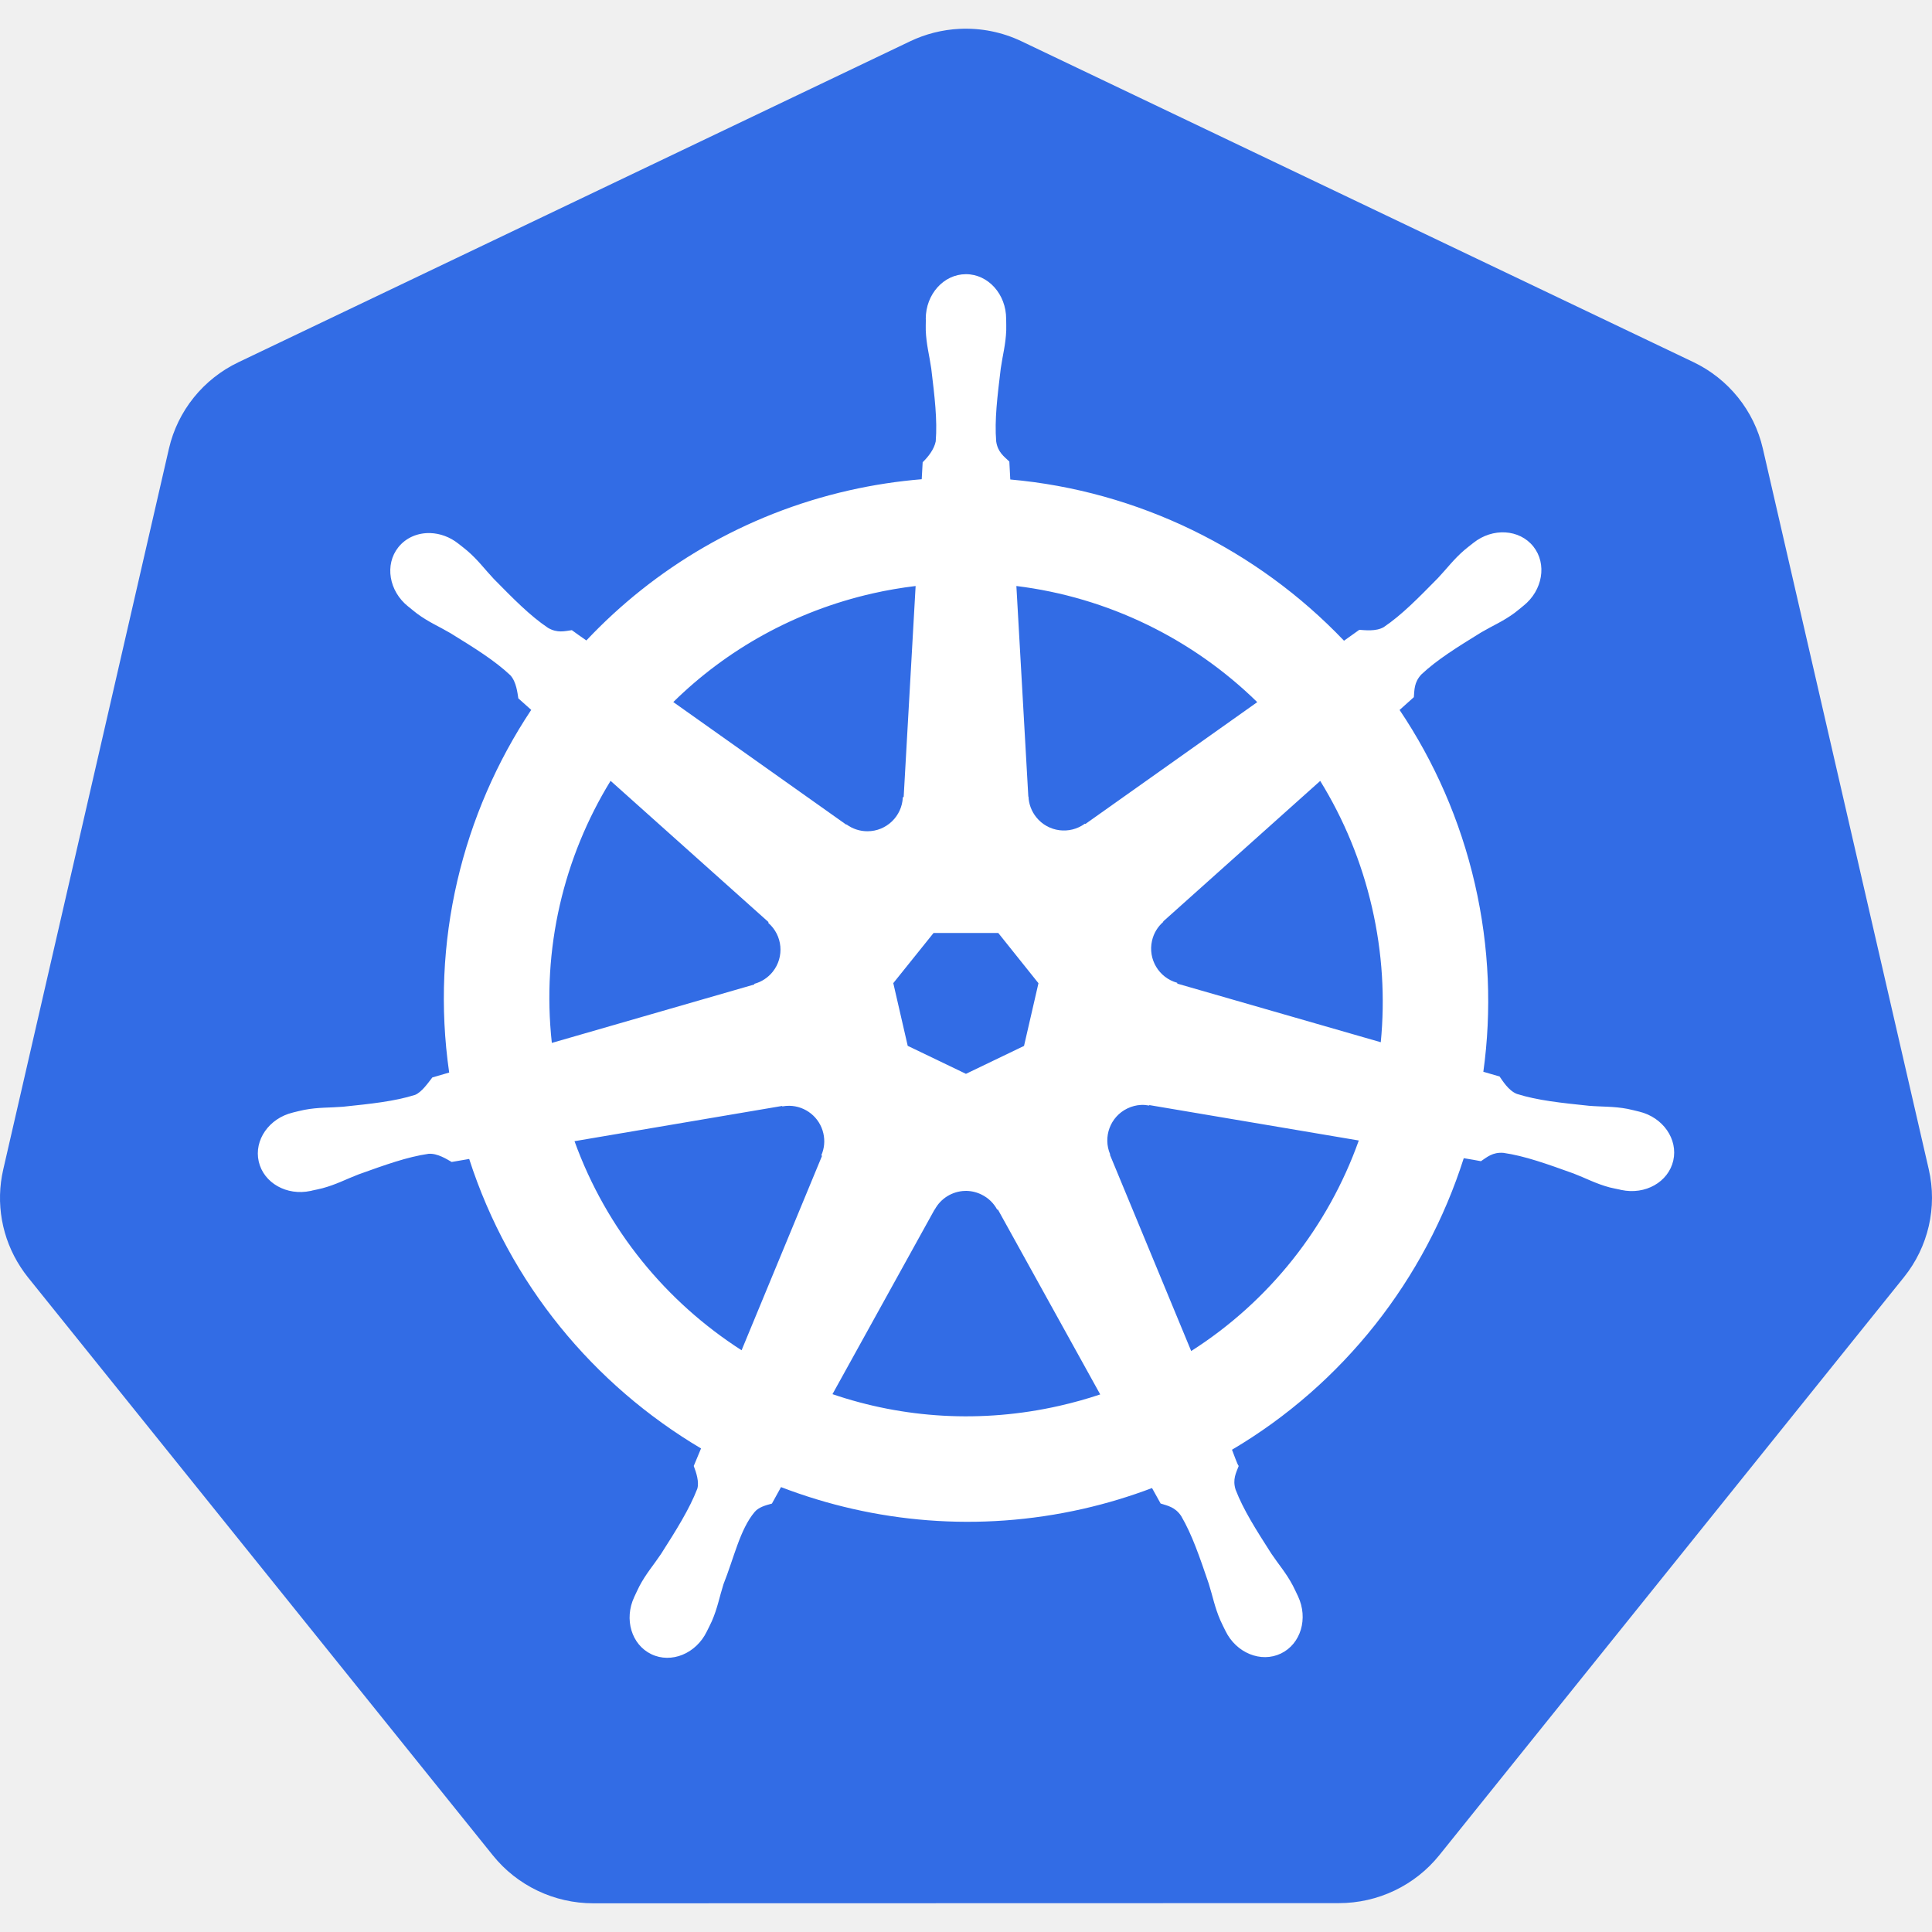
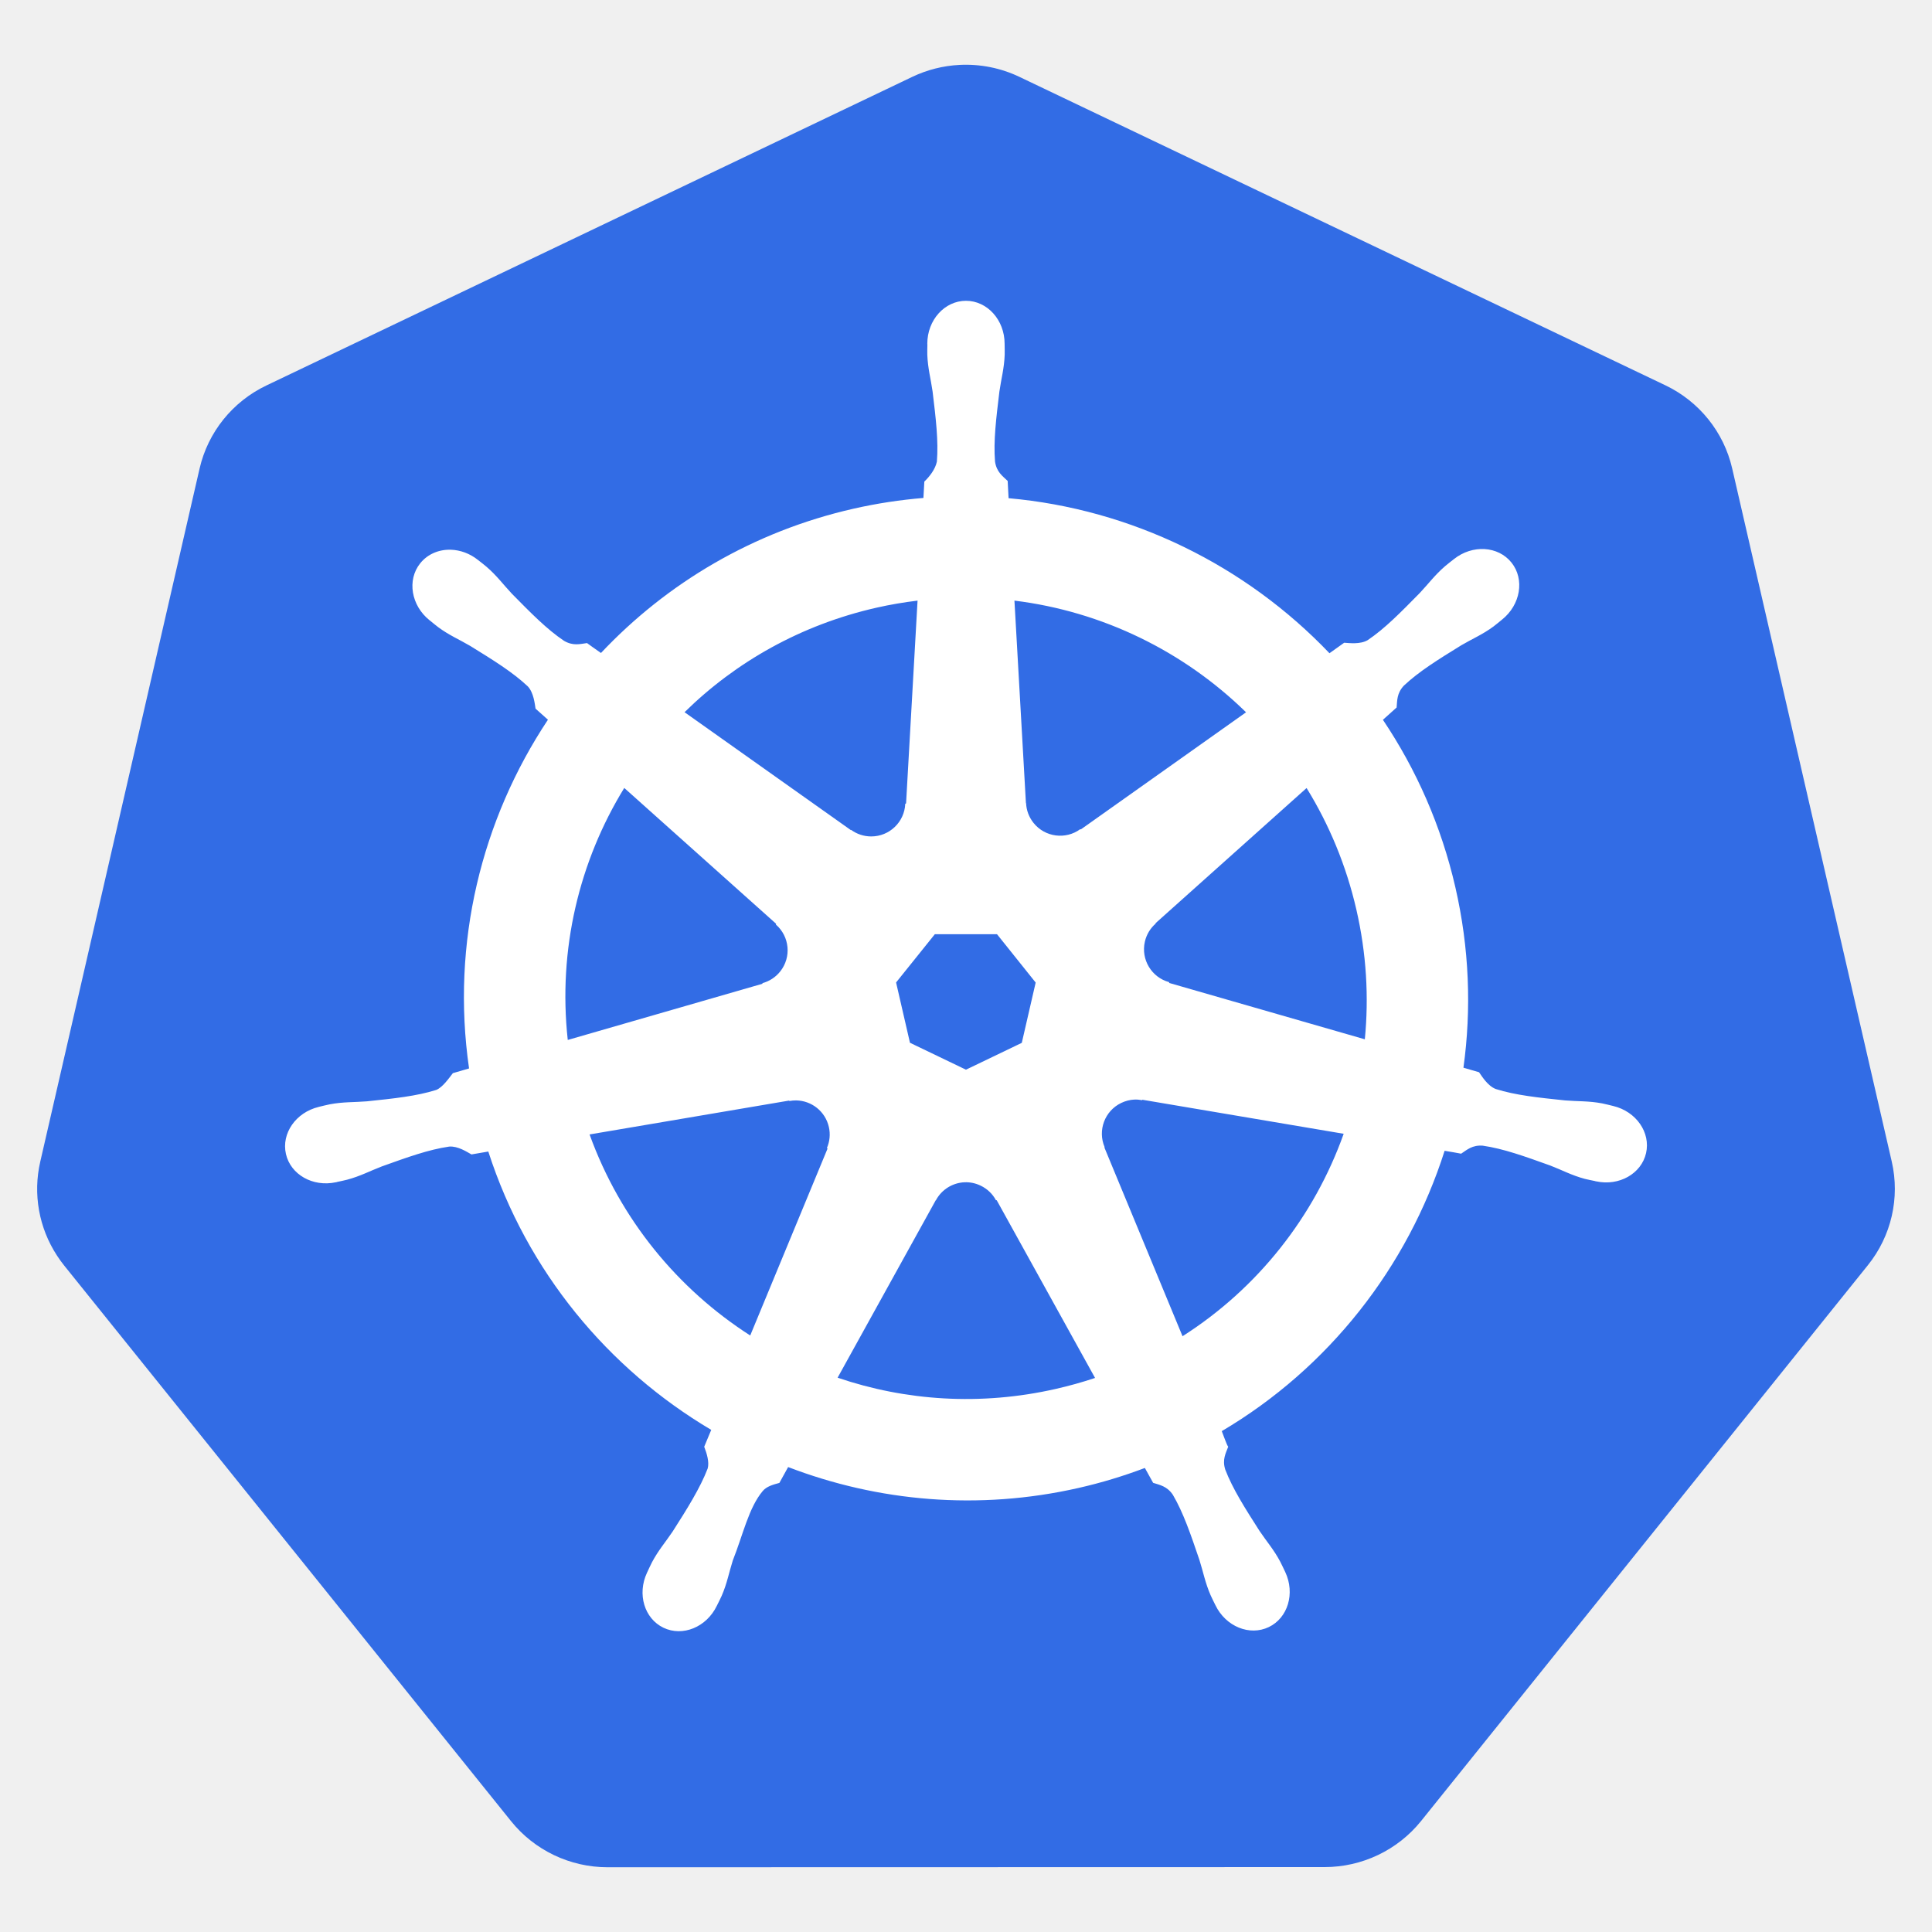
- <svg xmlns="http://www.w3.org/2000/svg" id="svg2" version="1.1" viewBox="0 0 777 753.918" width="32" height="32">
+ <svg xmlns="http://www.w3.org/2000/svg" id="svg2" version="1.1" viewBox="-15.54 -27.08 808.08 808.08" width="32" height="32">
  <defs id="defs4" />
  <g id="layer1" transform="translate(-21.47596,-178.535)">
    <g id="g1350" transform="matrix(1.055686,0,0,1.055686,-1.195899,-9.941807)">
      <path style="fill:#326ce5;fill-opacity:1;stroke:none;stroke-width:0;stroke-miterlimit:4;stroke-dasharray:none;stroke-opacity:1" d="m 386.932,178.598 a 48.93,48.529 0 0 0 -18.751,4.745 L 112.306,305.603 A 48.93,48.529 0 0 0 85.831,338.524 L 22.705,613.15 a 48.93,48.529 0 0 0 6.643,37.208 48.93,48.529 0 0 0 2.782,3.862 L 209.236,874.425 a 48.93,48.529 0 0 0 38.255,18.26 l 284.018,-0.065 a 48.93,48.529 0 0 0 38.255,-18.228 L 746.806,654.154 a 48.93,48.529 0 0 0 9.457,-41.07 L 693.039,338.458 A 48.93,48.529 0 0 0 666.565,305.537 L 410.657,183.343 a 48.93,48.529 0 0 0 -23.725,-4.745 z" id="path3055" />
      <path id="path3059" d="m 389.467,272.057 c -8.458,8.6e-4 -15.316,7.619 -15.315,17.017 10e-6,0.144 0.029,0.282 0.033,0.425 -0.013,1.277 -0.074,2.815 -0.033,3.927 0.202,5.42 1.383,9.569 2.094,14.563 1.288,10.688 2.368,19.548 1.702,27.783 -0.648,3.105 -2.935,5.945 -4.974,7.919 l -0.36,6.479 c -9.191,0.761 -18.444,2.156 -27.685,4.254 -39.767,9.029 -74.005,29.513 -100.072,57.17 -1.691,-1.154 -4.651,-3.277 -5.531,-3.927 -2.734,0.369 -5.498,1.213 -9.097,-0.884 -6.854,-4.614 -13.096,-10.982 -20.649,-18.653 -3.461,-3.67 -5.967,-7.164 -10.079,-10.701 -0.934,-0.803 -2.359,-1.89 -3.403,-2.716 -3.215,-2.563 -7.006,-3.9 -10.668,-4.025 -4.708,-0.161 -9.24,1.68 -12.206,5.4 -5.273,6.613 -3.585,16.722 3.763,22.58 0.075,0.059 0.154,0.106 0.229,0.164 1.01,0.819 2.246,1.867 3.174,2.553 4.364,3.222 8.349,4.871 12.697,7.429 9.16,5.657 16.753,10.347 22.776,16.002 2.352,2.507 2.763,6.925 3.076,8.836 l 4.909,4.385 c -26.278,39.546 -38.439,88.393 -31.252,138.164 l -6.414,1.865 c -1.69,2.183 -4.079,5.618 -6.578,6.643 -7.88,2.482 -16.749,3.394 -27.456,4.516 -5.027,0.418 -9.364,0.169 -14.693,1.178 -1.173,0.222 -2.807,0.648 -4.091,0.949 -0.045,0.009 -0.086,0.023 -0.131,0.033 -0.07,0.016 -0.162,0.05 -0.229,0.065 -9.027,2.181 -14.826,10.478 -12.959,18.653 1.867,8.177 10.685,13.149 19.766,11.192 0.066,-0.015 0.161,-0.018 0.229,-0.033 0.103,-0.024 0.193,-0.073 0.295,-0.098 1.266,-0.278 2.852,-0.587 3.96,-0.884 5.239,-1.403 9.034,-3.464 13.744,-5.269 10.134,-3.635 18.527,-6.671 26.703,-7.854 3.415,-0.267 7.013,2.107 8.803,3.109 l 6.676,-1.145 c 15.363,47.629 47.557,86.126 88.324,110.282 l -2.782,6.676 c 1.003,2.592 2.108,6.1 1.362,8.66 -2.973,7.709 -8.064,15.845 -13.862,24.916 -2.807,4.191 -5.681,7.443 -8.214,12.239 -0.606,1.148 -1.378,2.91 -1.963,4.123 -3.936,8.422 -1.049,18.122 6.512,21.762 7.609,3.663 17.053,-0.2 21.14,-8.639 0.006,-0.012 0.027,-0.021 0.033,-0.033 0.004,-0.009 -0.004,-0.024 0,-0.033 0.582,-1.196 1.407,-2.769 1.898,-3.894 2.17,-4.971 2.892,-9.231 4.418,-14.039 4.052,-10.179 6.279,-20.859 11.857,-27.514 1.528,-1.822 4.018,-2.523 6.6,-3.215 l 3.469,-6.283 c 35.54,13.642 75.321,17.302 115.06,8.279 9.066,-2.058 17.817,-4.722 26.278,-7.919 0.975,1.729 2.787,5.053 3.272,5.89 2.624,0.854 5.488,1.294 7.821,4.745 4.173,7.13 7.028,15.566 10.505,25.754 1.526,4.808 2.28,9.068 4.451,14.039 0.495,1.133 1.315,2.728 1.898,3.927 4.079,8.466 13.553,12.343 21.173,8.672 7.56,-3.642 10.451,-13.341 6.512,-21.762 -0.585,-1.213 -1.39,-2.976 -1.996,-4.123 -2.534,-4.796 -5.406,-8.016 -8.214,-12.206 -5.799,-9.071 -10.608,-16.606 -13.581,-24.314 -1.243,-3.976 0.21,-6.448 1.178,-9.032 -0.58,-0.665 -1.821,-4.419 -2.553,-6.185 42.367,-25.015 73.616,-64.948 88.291,-111.068 1.982,0.311 5.426,0.921 6.545,1.145 2.303,-1.519 4.421,-3.501 8.574,-3.174 8.177,1.183 16.57,4.22 26.703,7.854 4.71,1.804 8.505,3.899 13.744,5.301 1.107,0.296 2.694,0.573 3.96,0.851 0.102,0.025 0.192,0.075 0.295,0.098 0.068,0.015 0.164,0.018 0.229,0.033 9.082,1.955 17.901,-3.015 19.766,-11.192 1.865,-8.175 -3.931,-16.474 -12.959,-18.653 -1.313,-0.299 -3.175,-0.806 -4.451,-1.047 -5.329,-1.009 -9.667,-0.76 -14.693,-1.178 -10.707,-1.122 -19.576,-2.034 -27.456,-4.516 -3.213,-1.246 -5.499,-5.07 -6.61,-6.643 l -6.185,-1.8 c 3.207,-23.2 2.342,-47.345 -3.207,-71.504 -5.601,-24.384 -15.499,-46.685 -28.7,-66.333 1.587,-1.442 4.583,-4.095 5.432,-4.876 0.248,-2.748 0.035,-5.629 2.88,-8.672 6.023,-5.656 13.617,-10.345 22.776,-16.002 4.348,-2.558 8.367,-4.207 12.73,-7.429 0.987,-0.729 2.334,-1.882 3.371,-2.716 7.346,-5.86 9.038,-15.968 3.763,-22.58 -5.275,-6.612 -15.495,-7.235 -22.842,-1.374 -1.046,0.828 -2.465,1.909 -3.403,2.716 -4.112,3.537 -6.651,7.031 -10.112,10.701 -7.553,7.672 -13.796,14.072 -20.649,18.686 -2.97,1.729 -7.32,1.131 -9.294,1.014 l -5.825,4.156 C 500.273,376.863 455.049,354.595 406.353,350.269 c -0.136,-2.041 -0.315,-5.729 -0.36,-6.839 -1.994,-1.908 -4.402,-3.536 -5.007,-7.658 -0.666,-8.235 0.446,-17.095 1.734,-27.783 0.711,-4.994 1.893,-9.142 2.094,-14.563 0.046,-1.232 -0.028,-3.02 -0.033,-4.352 -10e-4,-9.398 -6.857,-17.018 -15.315,-17.017 z m -19.177,118.791 -4.549,80.339 -0.327,0.164 c -0.305,7.187 -6.22,12.926 -13.483,12.926 -2.975,0 -5.721,-0.955 -7.952,-2.585 l -0.131,0.065 -65.875,-46.698 c 20.246,-19.908 46.142,-34.621 75.987,-41.397 5.452,-1.238 10.901,-2.156 16.33,-2.814 z m 38.386,0 c 34.844,4.285 67.067,20.063 91.76,44.244 l -65.45,46.404 -0.229,-0.098 c -5.809,4.243 -13.994,3.19 -18.522,-2.487 -1.855,-2.326 -2.828,-5.06 -2.945,-7.821 l -0.066,-0.033 z m -154.592,74.22 60.148,53.8 -0.065,0.327 c 5.429,4.72 6.23,12.91 1.702,18.588 -1.855,2.326 -4.338,3.886 -7.003,4.614 l -0.065,0.262 -77.1,22.253 c -3.924,-35.882 4.533,-70.763 22.384,-99.843 z m 270.339,0.033 c 8.937,14.485 15.704,30.664 19.733,48.204 3.98,17.329 4.979,34.627 3.338,51.345 l -77.492,-22.318 -0.065,-0.327 c -6.939,-1.897 -11.204,-8.955 -9.588,-16.035 0.662,-2.9 2.201,-5.354 4.287,-7.167 l -0.033,-0.164 59.821,-53.538 z M 377.13,523.023 h 24.642 l 15.315,19.144 -5.498,23.889 -22.122,10.636 -22.187,-10.668 -5.498,-23.889 z m 78.998,65.515 c 1.047,-0.053 2.09,0.042 3.109,0.229 l 0.131,-0.164 79.75,13.483 c -11.671,32.791 -34.005,61.198 -63.846,80.208 l -30.958,-74.776 0.098,-0.131 c -2.844,-6.608 0.002,-14.357 6.545,-17.508 1.675,-0.807 3.425,-1.254 5.171,-1.342 z m -133.942,0.327 c 6.086,0.085 11.545,4.309 12.959,10.505 0.662,2.9 0.34,5.774 -0.753,8.312 l 0.229,0.295 -30.63,74.023 C 275.352,663.623 252.542,636.108 240.341,602.348 l 79.063,-13.417 0.131,0.164 c 0.884,-0.163 1.781,-0.241 2.651,-0.229 z m 66.791,32.43 c 2.12,-0.078 4.271,0.357 6.316,1.342 2.68,1.291 4.751,3.323 6.054,5.76 h 0.295 l 38.975,70.424 c -5.058,1.696 -10.258,3.145 -15.577,4.352 -29.808,6.768 -59.521,4.717 -86.426,-4.451 l 38.877,-70.293 h 0.065 c 2.333,-4.361 6.757,-6.963 11.421,-7.134 z" style="color:#000000;font-style:normal;font-variant:normal;font-weight:normal;font-stretch:normal;font-size:medium;line-height:normal;font-family:Sans;-inkscape-font-specification:Sans;text-indent:0;text-align:start;text-decoration:none;text-decoration-line:none;letter-spacing:normal;word-spacing:normal;text-transform:none;writing-mode:lr-tb;direction:ltr;baseline-shift:baseline;text-anchor:start;display:inline;overflow:visible;visibility:visible;fill:#ffffff;fill-opacity:1;stroke:none;stroke-width:0;stroke-miterlimit:4;stroke-dasharray:none;stroke-opacity:1;marker:none;enable-background:accumulate" />
    </g>
  </g>
</svg>
